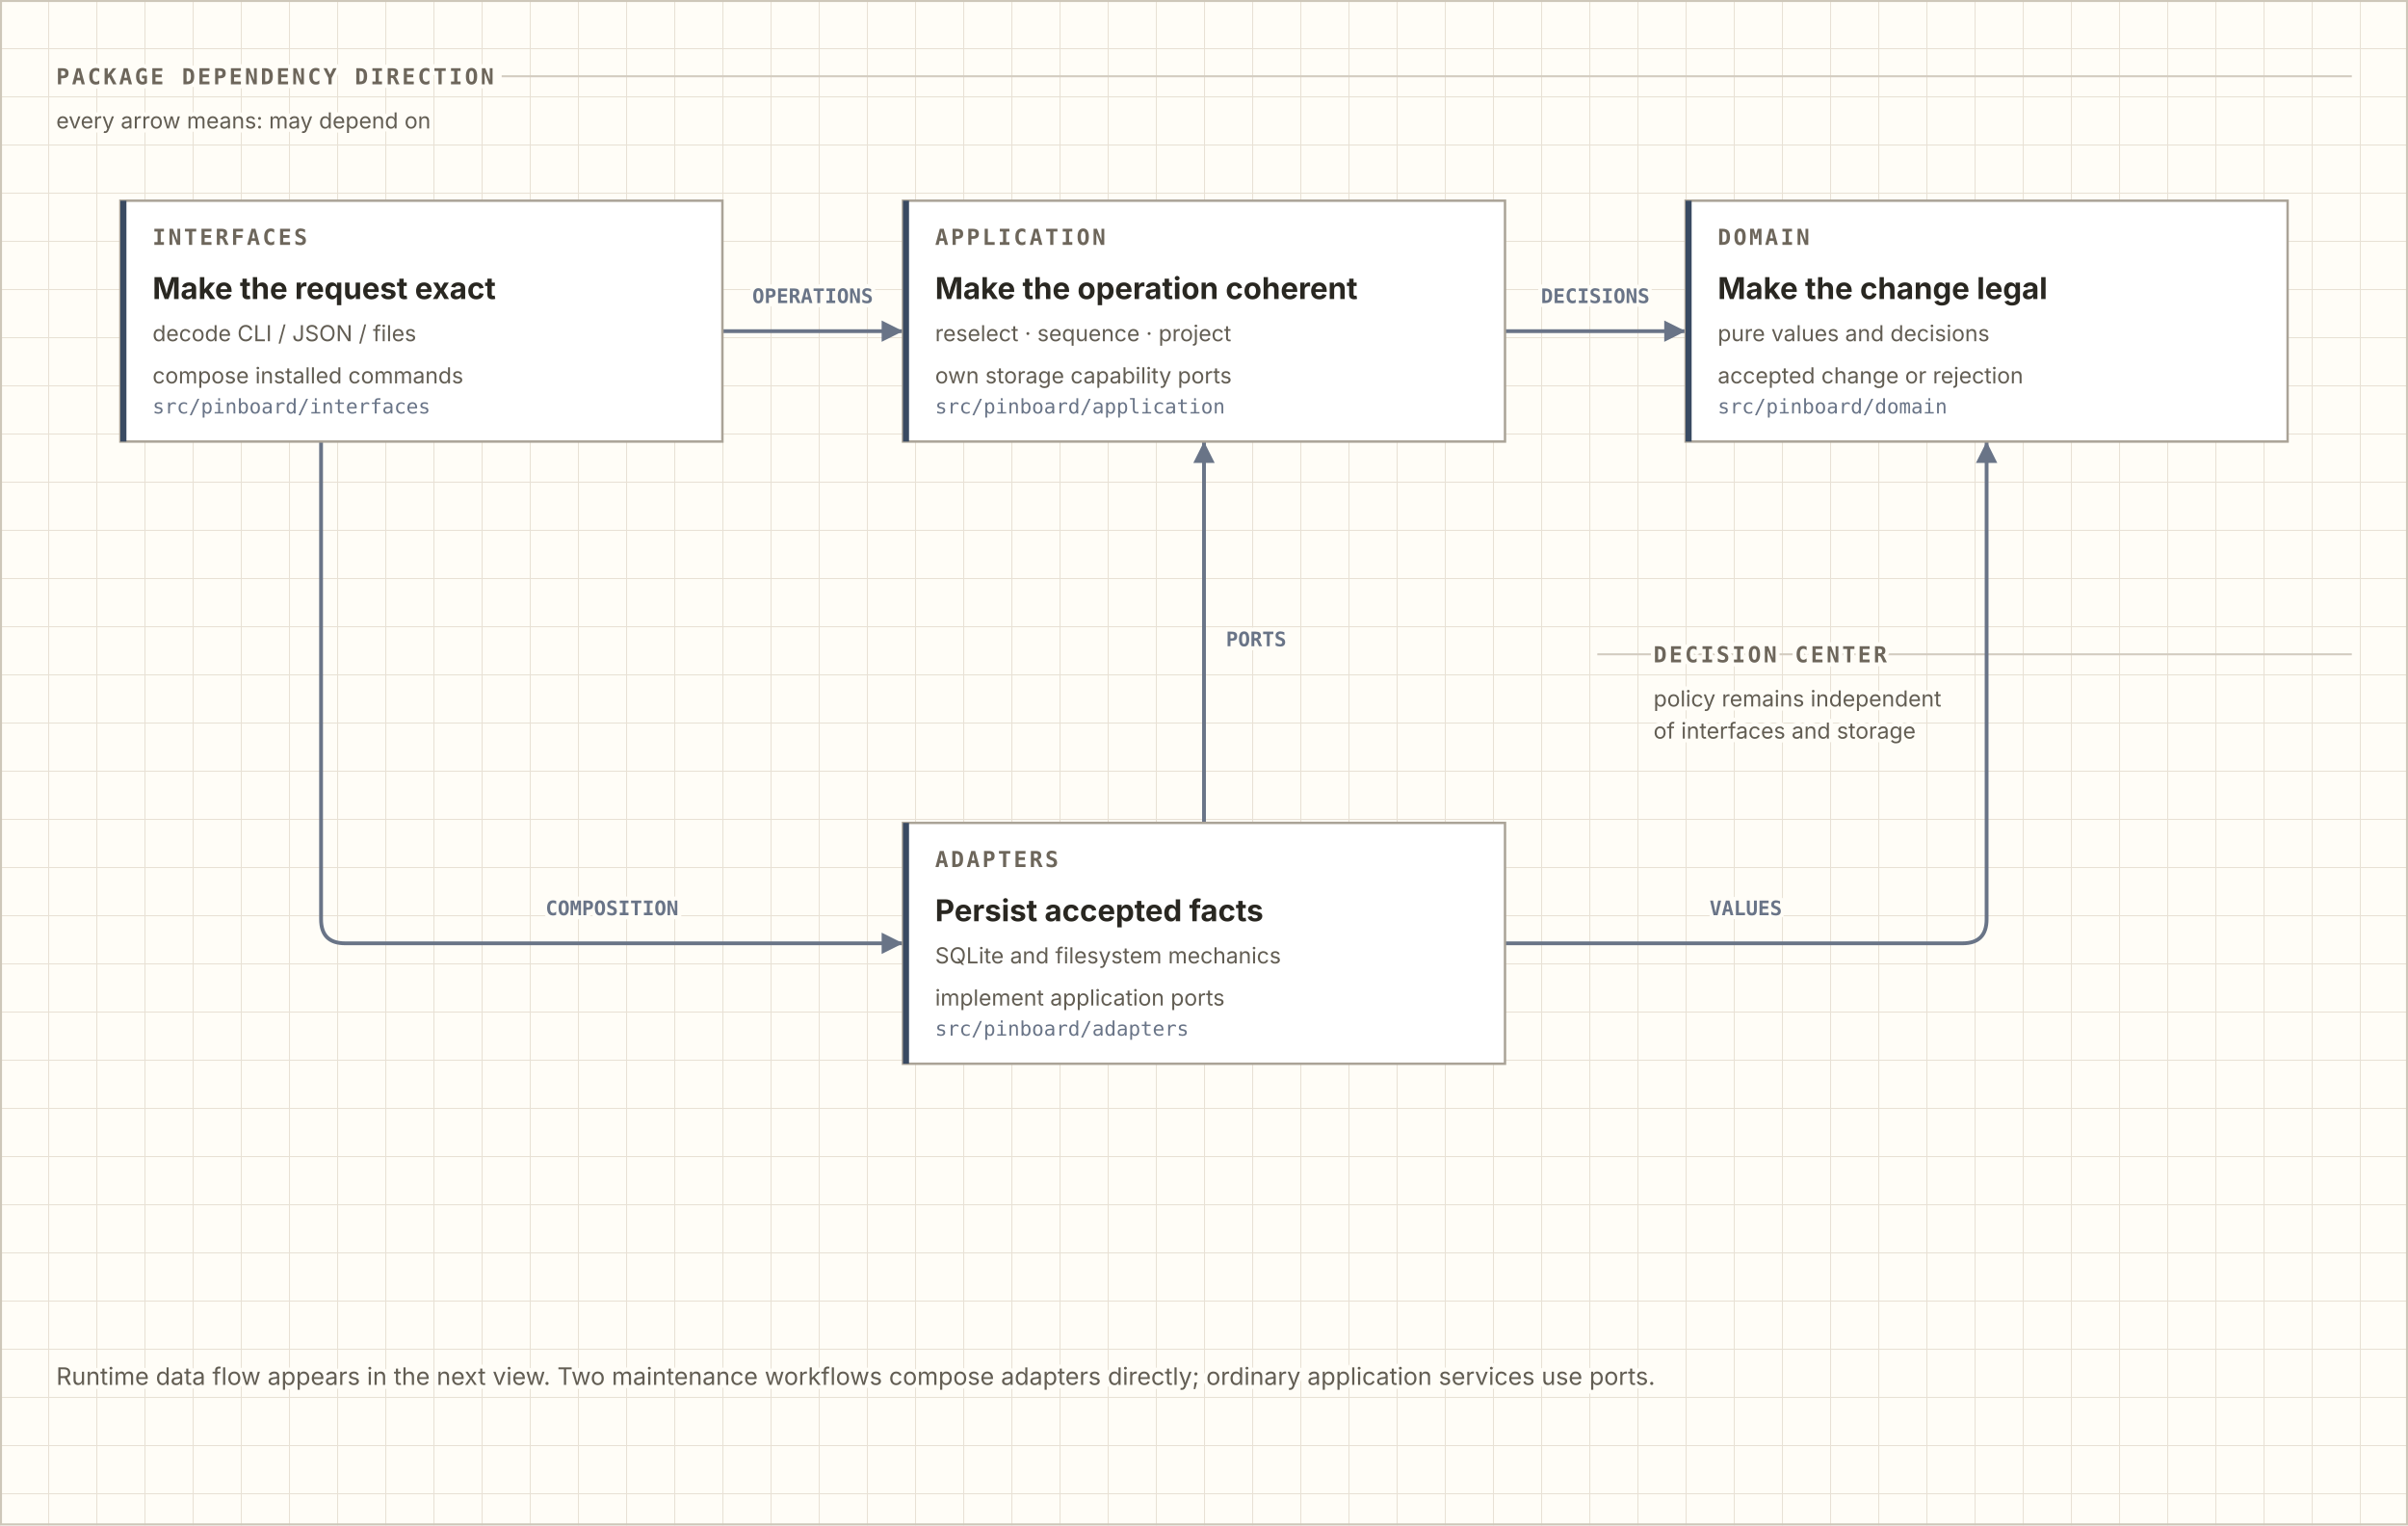
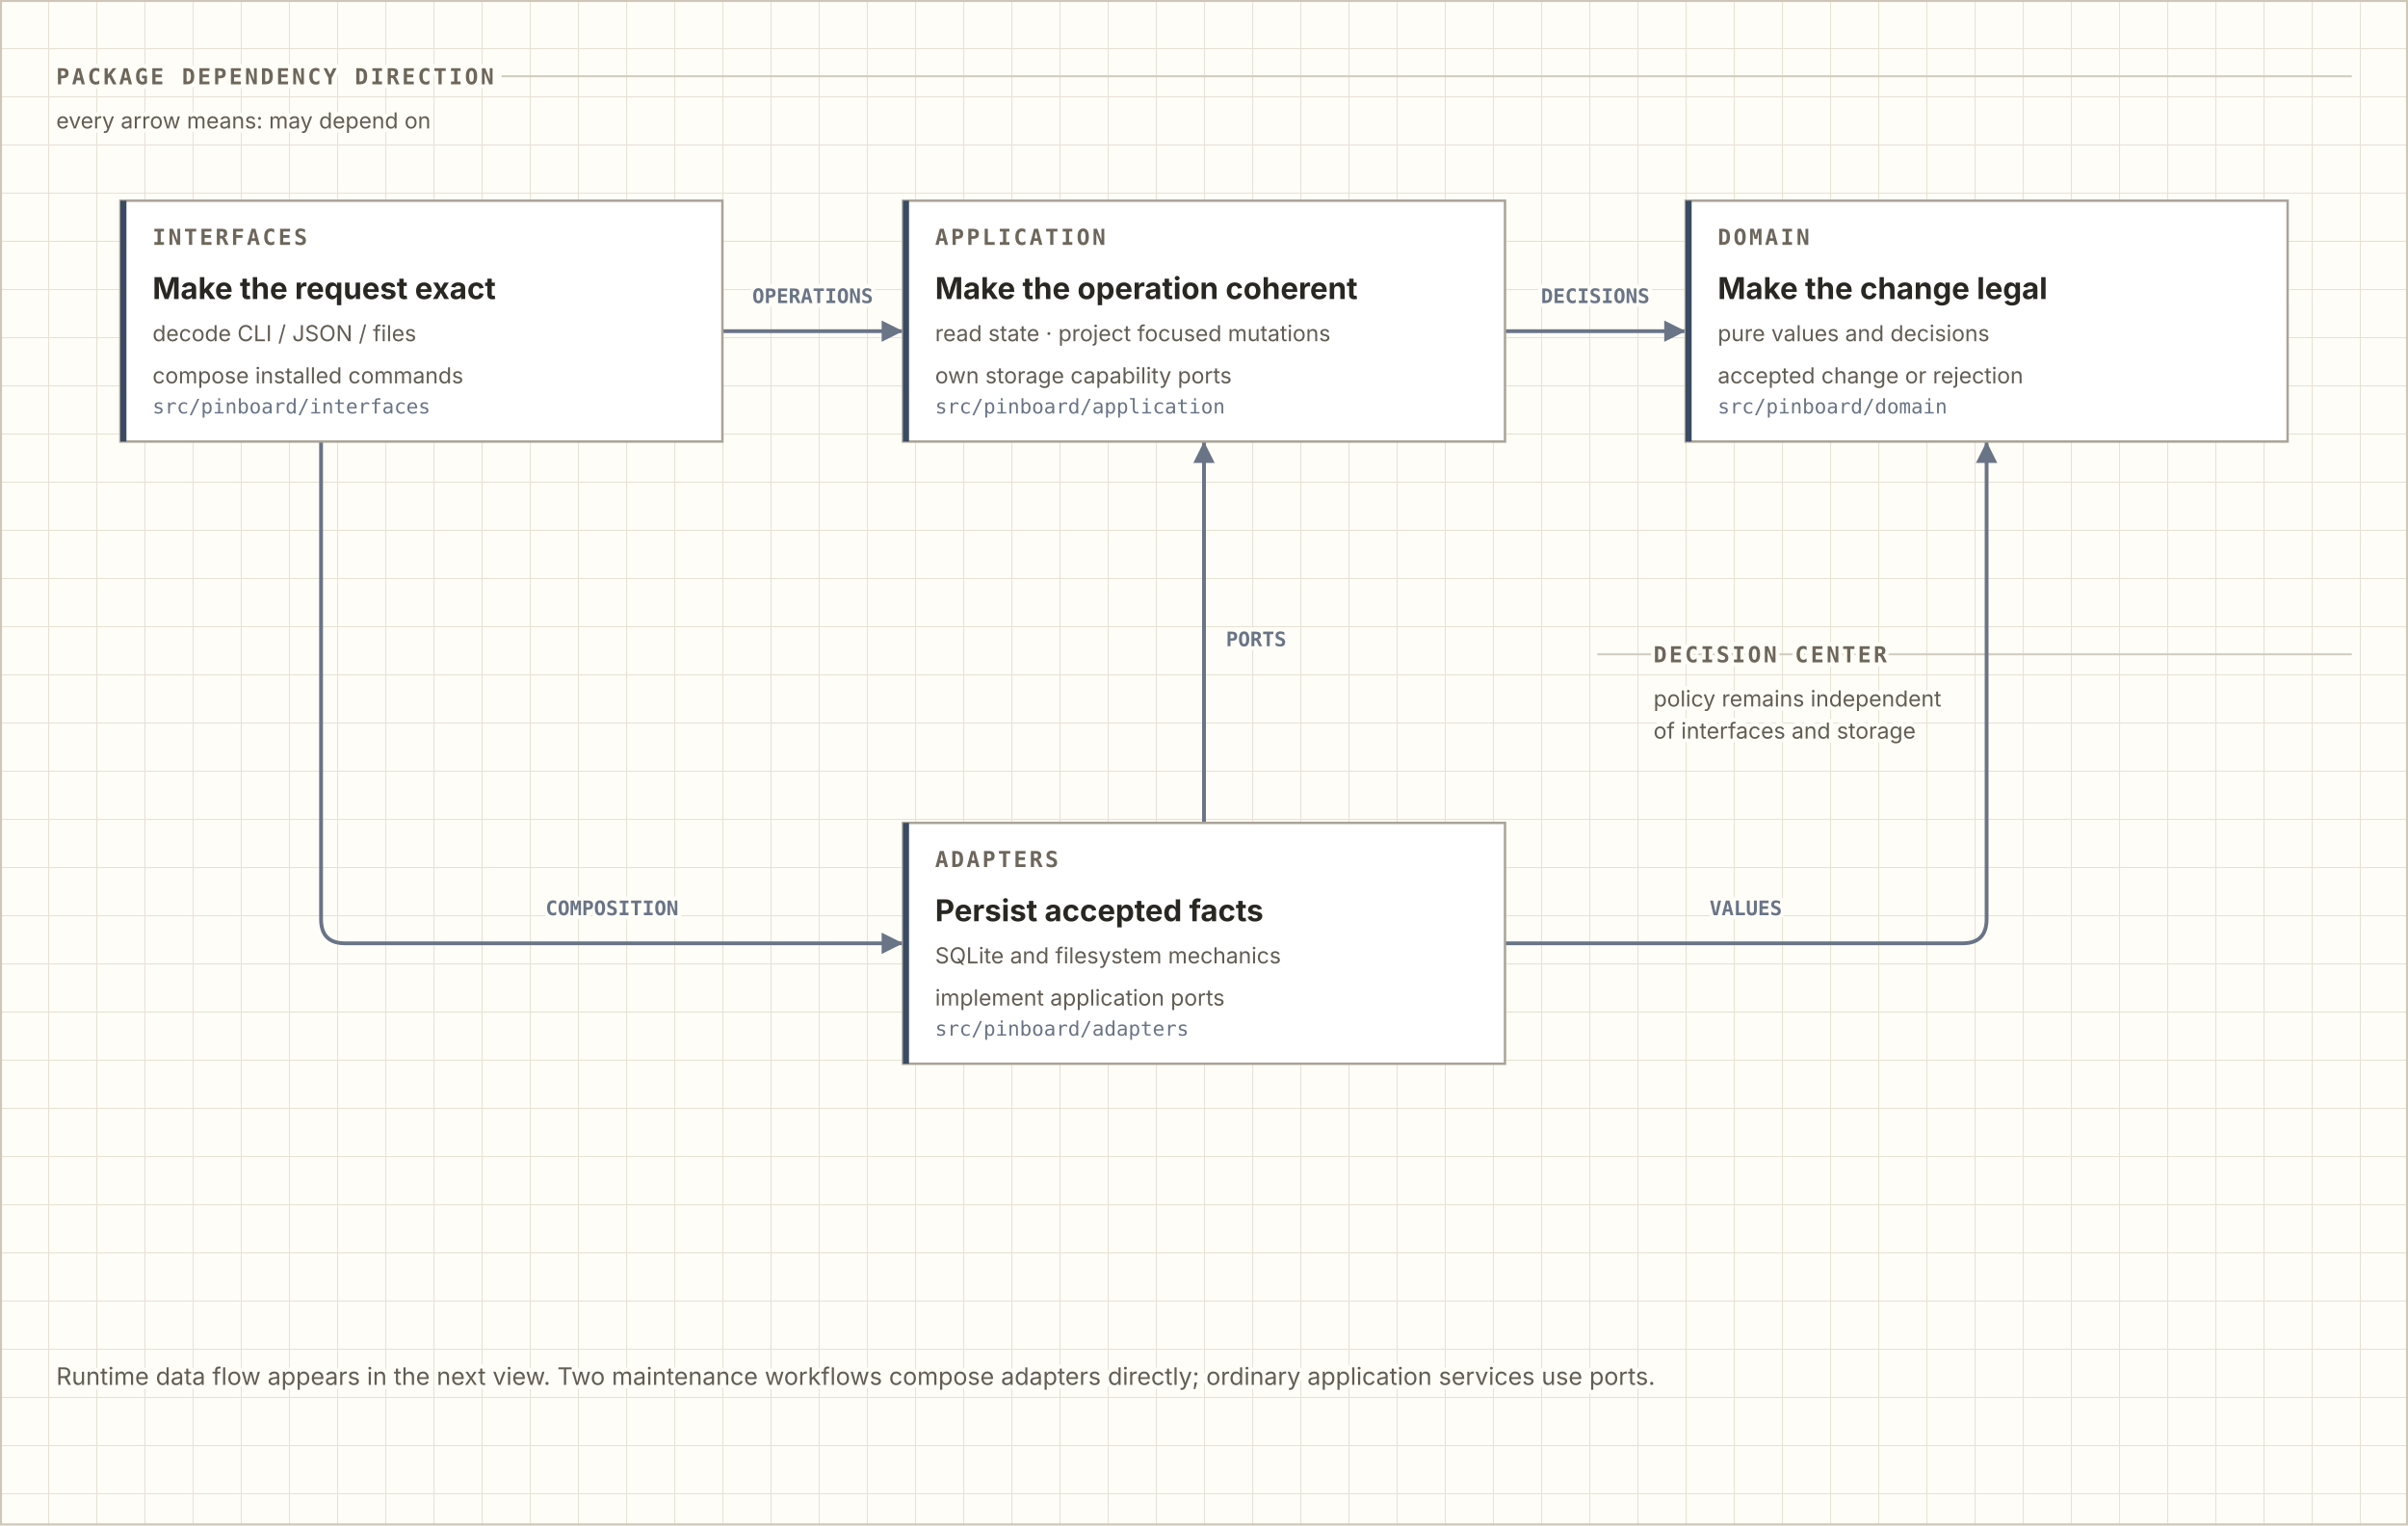
<svg xmlns="http://www.w3.org/2000/svg" role="img" aria-labelledby="title description" viewBox="0 0 1200 760">
  <defs>
    <pattern id="grid" width="24" height="24" patternUnits="userSpaceOnUse">
      <path d="M24 0H0V24" fill="none" stroke="#e8e1d5" stroke-width="1" />
    </pattern>
    <marker id="arrow" viewBox="0 0 10 10" refX="9" refY="5" markerWidth="7" markerHeight="7" orient="auto">
      <path d="M1 1L9 5L1 9Z" fill="#697487" />
    </marker>
    <style>
      text { font-family: ui-sans-serif, system-ui, -apple-system, BlinkMacSystemFont, "Segoe UI", sans-serif; fill: #292721; }
      .section-label, .box-label, .box-meta, .connector-label, .note-meta { font-family: ui-monospace, SFMono-Regular, Menlo, monospace; }
      .section-label, .box-label { font-size: 11px; font-weight: 700; letter-spacing: 0.11em; fill: #6d665b; }
      .section-subtitle { font-size: 11px; fill: #625d53; }
      .guide { stroke: #d3ccc0; stroke-width: 1; }
      .connector { fill: none; stroke: #697487; stroke-width: 1.9; stroke-linecap: round; }
      .connector-label { font-size: 10px; font-weight: 700; fill: #697487; }
      .box { fill: #fff; stroke: #aaa397; stroke-width: 1.2; }
      .box-title { font-size: 15px; font-weight: 700; }
      .box-body { font-size: 11px; fill: #625d53; }
      .box-meta { font-size: 10px; fill: #697487; }
      .note { fill: #625d53; }
      .note-meta { font-weight: 700; letter-spacing: 0.08em; fill: #6d665b; }
      .canvas-text { paint-order: stroke fill; stroke: #fffdf7; stroke-width: 4px; stroke-linejoin: round; }
    </style>
  </defs>
  <rect width="1200" height="760" fill="#fffdf7" />
  <rect width="1200" height="760" fill="url(#grid)" />
  <rect x="0.5" y="0.5" width="1199" height="759" fill="none" stroke="#cec7b9" />
  <line x1="250" y1="38" x2="1172" y2="38" class="guide" />
  <line x1="796" y1="326" x2="1172" y2="326" class="guide" />
  <path d="M360 165L450 165" class="connector" marker-end="url(#arrow)" />
  <path d="M750 165L840 165" class="connector" marker-end="url(#arrow)" />
  <path d="M160 220L160 458Q160 470 172 470L450 470" class="connector" marker-end="url(#arrow)" />
  <path d="M600 410L600 220" class="connector" marker-end="url(#arrow)" />
  <path d="M750 470L978 470Q990 470 990 458L990 220" class="connector" marker-end="url(#arrow)" />
  <rect x="60" y="100" width="300" height="120" class="box" />
  <rect x="60" y="100" width="3" height="120" fill="#394a62" />
  <rect x="450" y="100" width="300" height="120" class="box" />
  <rect x="450" y="100" width="3" height="120" fill="#394a62" />
  <rect x="840" y="100" width="300" height="120" class="box" />
  <rect x="840" y="100" width="3" height="120" fill="#394a62" />
  <rect x="450" y="410" width="300" height="120" class="box" />
  <rect x="450" y="410" width="3" height="120" fill="#394a62" />
  <text x="28" y="42" class="section-label canvas-text">PACKAGE DEPENDENCY DIRECTION</text>
  <text x="28" y="64" class="section-subtitle canvas-text">every arrow means: may depend on</text>
  <text x="824" y="330" class="section-label canvas-text">DECISION CENTER</text>
  <text x="824" y="352" class="section-subtitle canvas-text">policy remains independent</text>
  <text x="824" y="368" class="section-subtitle canvas-text">of interfaces and storage</text>
  <text x="405" y="151" text-anchor="middle" class="connector-label canvas-text">OPERATIONS</text>
  <text x="795" y="151" text-anchor="middle" class="connector-label canvas-text">DECISIONS</text>
  <text x="305" y="456" text-anchor="middle" class="connector-label canvas-text">COMPOSITION</text>
  <text x="626" y="322" text-anchor="middle" class="connector-label canvas-text">PORTS</text>
  <text x="870" y="456" text-anchor="middle" class="connector-label canvas-text">VALUES</text>
  <text x="76" y="122" class="box-label">INTERFACES</text>
  <text x="76" y="149" class="box-title">Make the request exact</text>
  <text x="76" y="170" class="box-body">decode CLI / JSON / files</text>
  <text x="76" y="191" class="box-body">compose installed commands</text>
  <text x="76" y="206" class="box-meta">src/pinboard/interfaces</text>
  <text x="466" y="122" class="box-label">APPLICATION</text>
  <text x="466" y="149" class="box-title">Make the operation coherent</text>
-   <text x="466" y="170" class="box-body">reselect · sequence · project</text>
+   <text x="466" y="170" class="box-body">read state · project focused mutations</text>
  <text x="466" y="191" class="box-body">own storage capability ports</text>
  <text x="466" y="206" class="box-meta">src/pinboard/application</text>
  <text x="856" y="122" class="box-label">DOMAIN</text>
  <text x="856" y="149" class="box-title">Make the change legal</text>
  <text x="856" y="170" class="box-body">pure values and decisions</text>
  <text x="856" y="191" class="box-body">accepted change or rejection</text>
  <text x="856" y="206" class="box-meta">src/pinboard/domain</text>
  <text x="466" y="432" class="box-label">ADAPTERS</text>
  <text x="466" y="459" class="box-title">Persist accepted facts</text>
  <text x="466" y="480" class="box-body">SQLite and filesystem mechanics</text>
  <text x="466" y="501" class="box-body">implement application ports</text>
  <text x="466" y="516" class="box-meta">src/pinboard/adapters</text>
  <text x="28" y="690" text-anchor="start" font-size="12" class="note canvas-text">Runtime data flow appears in the next view. Two maintenance workflows compose adapters directly; ordinary application services use ports.</text>
</svg>
